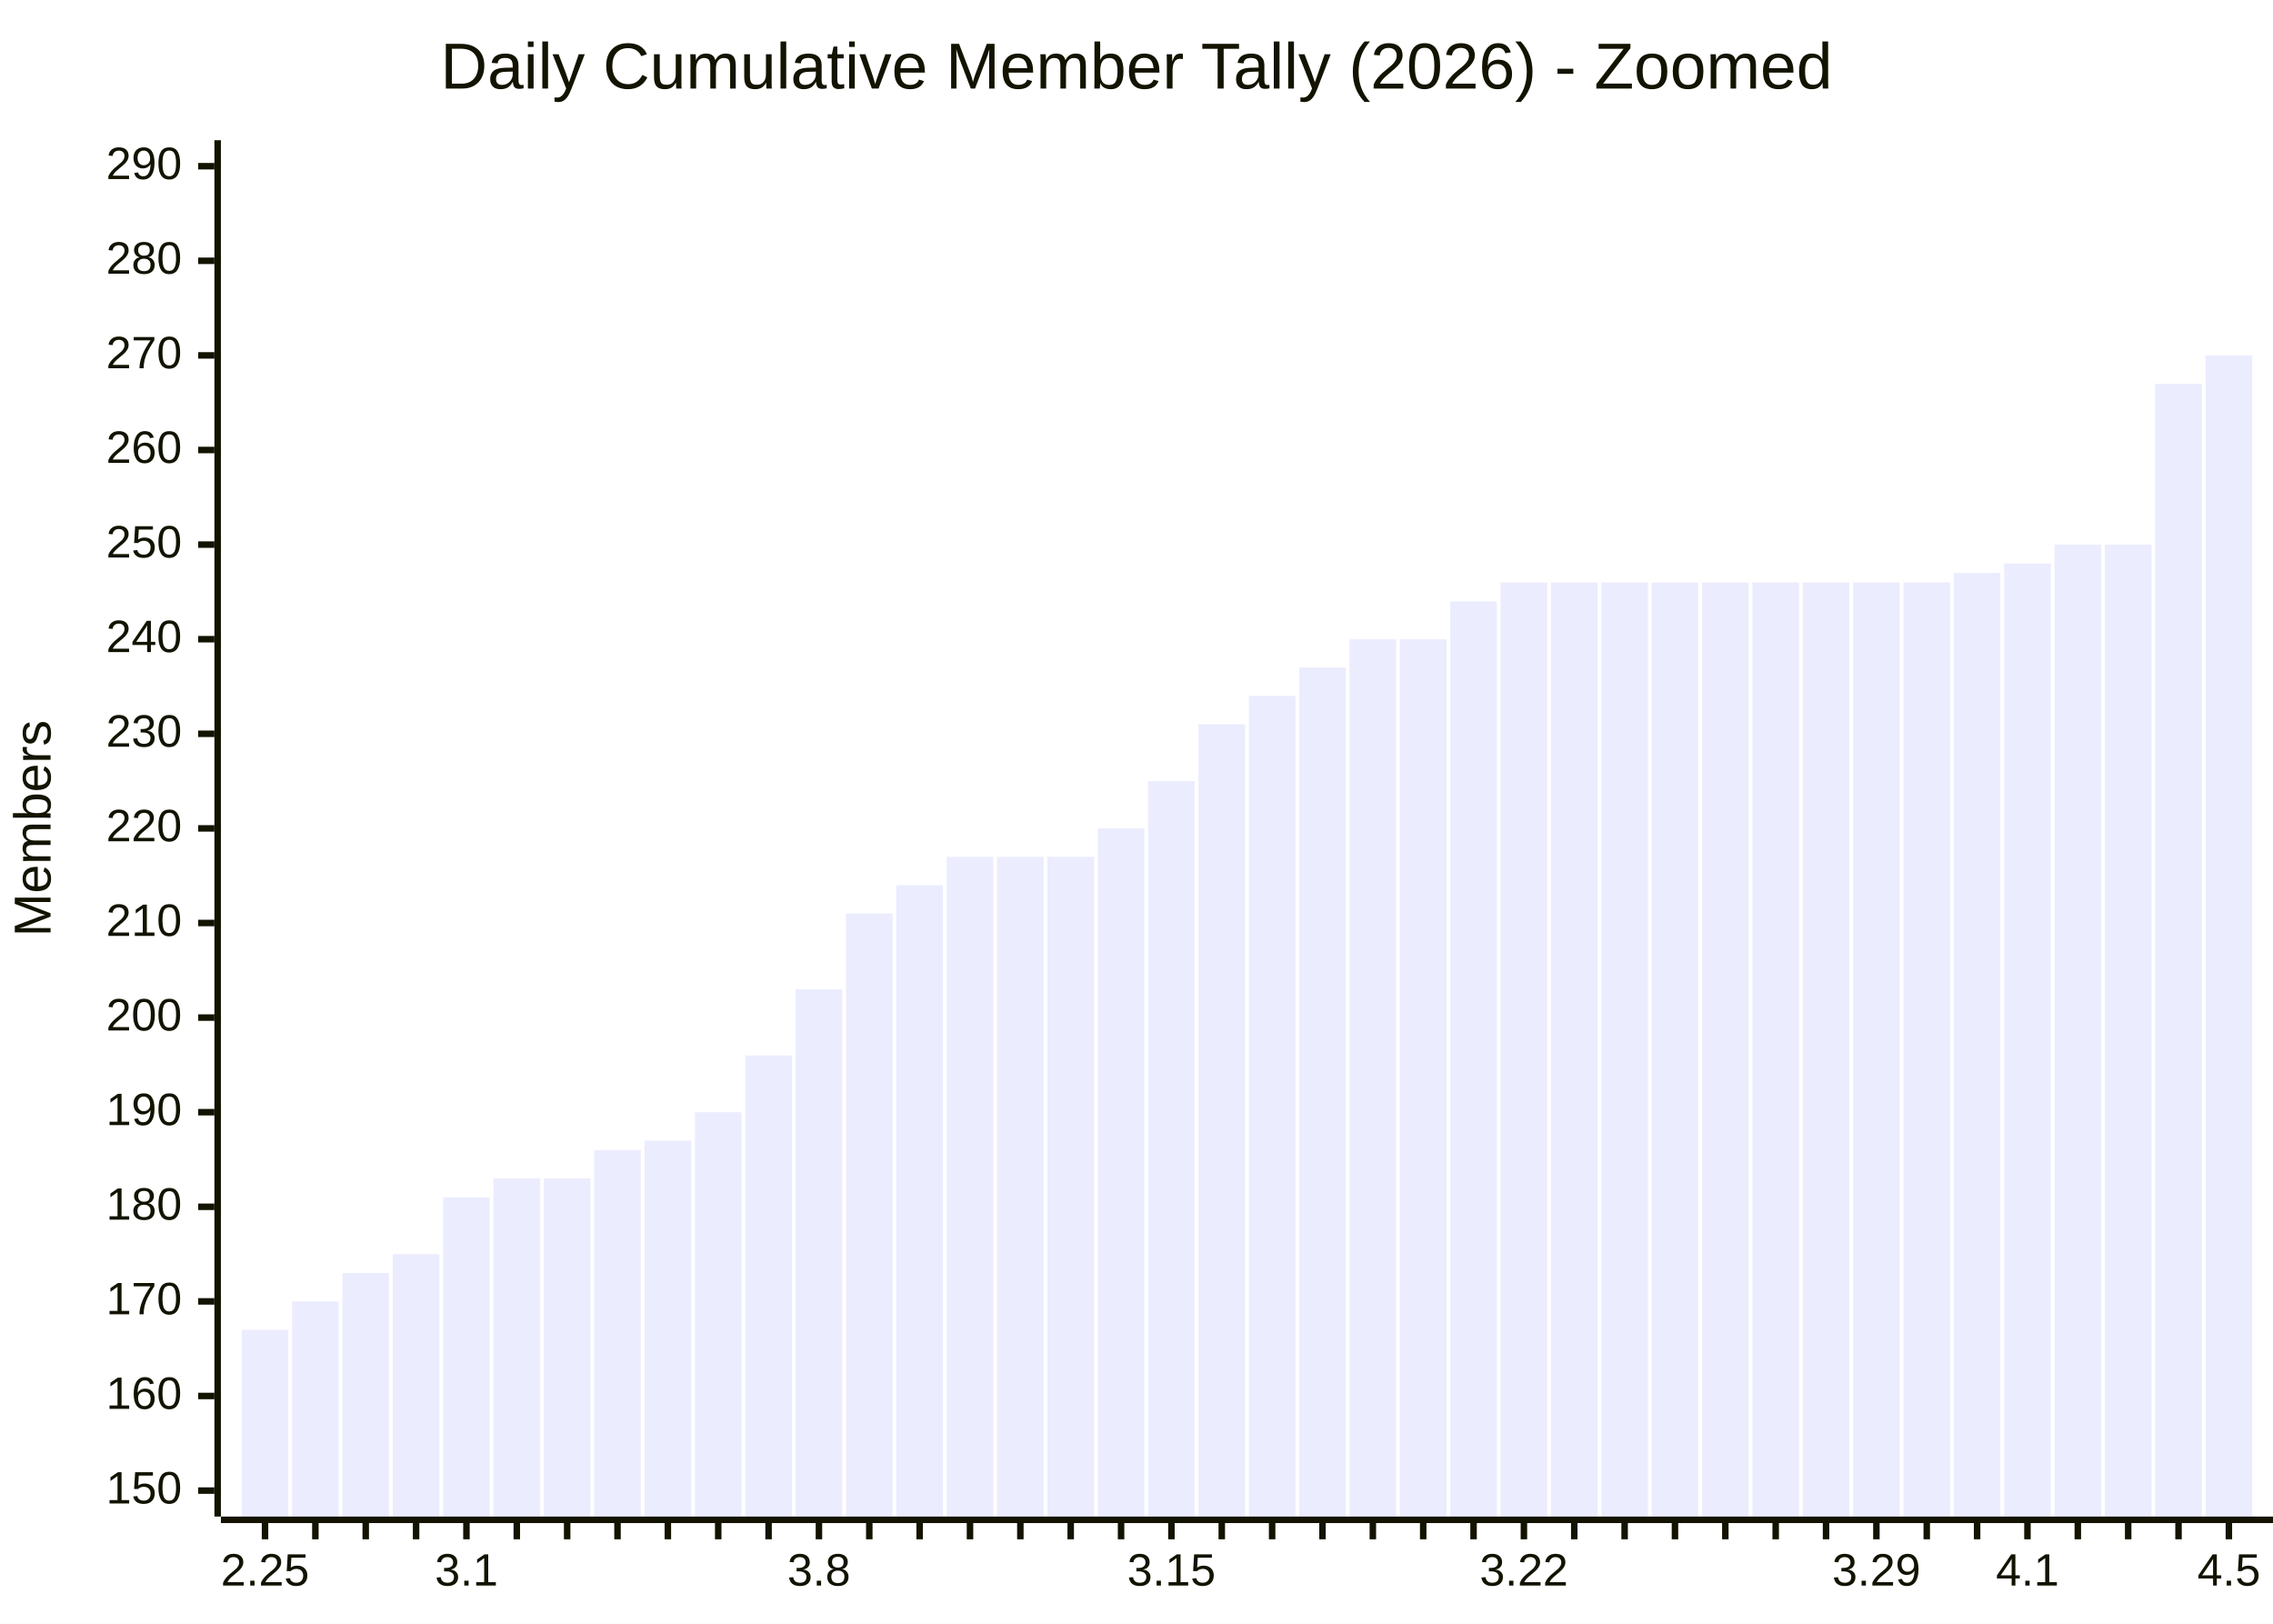
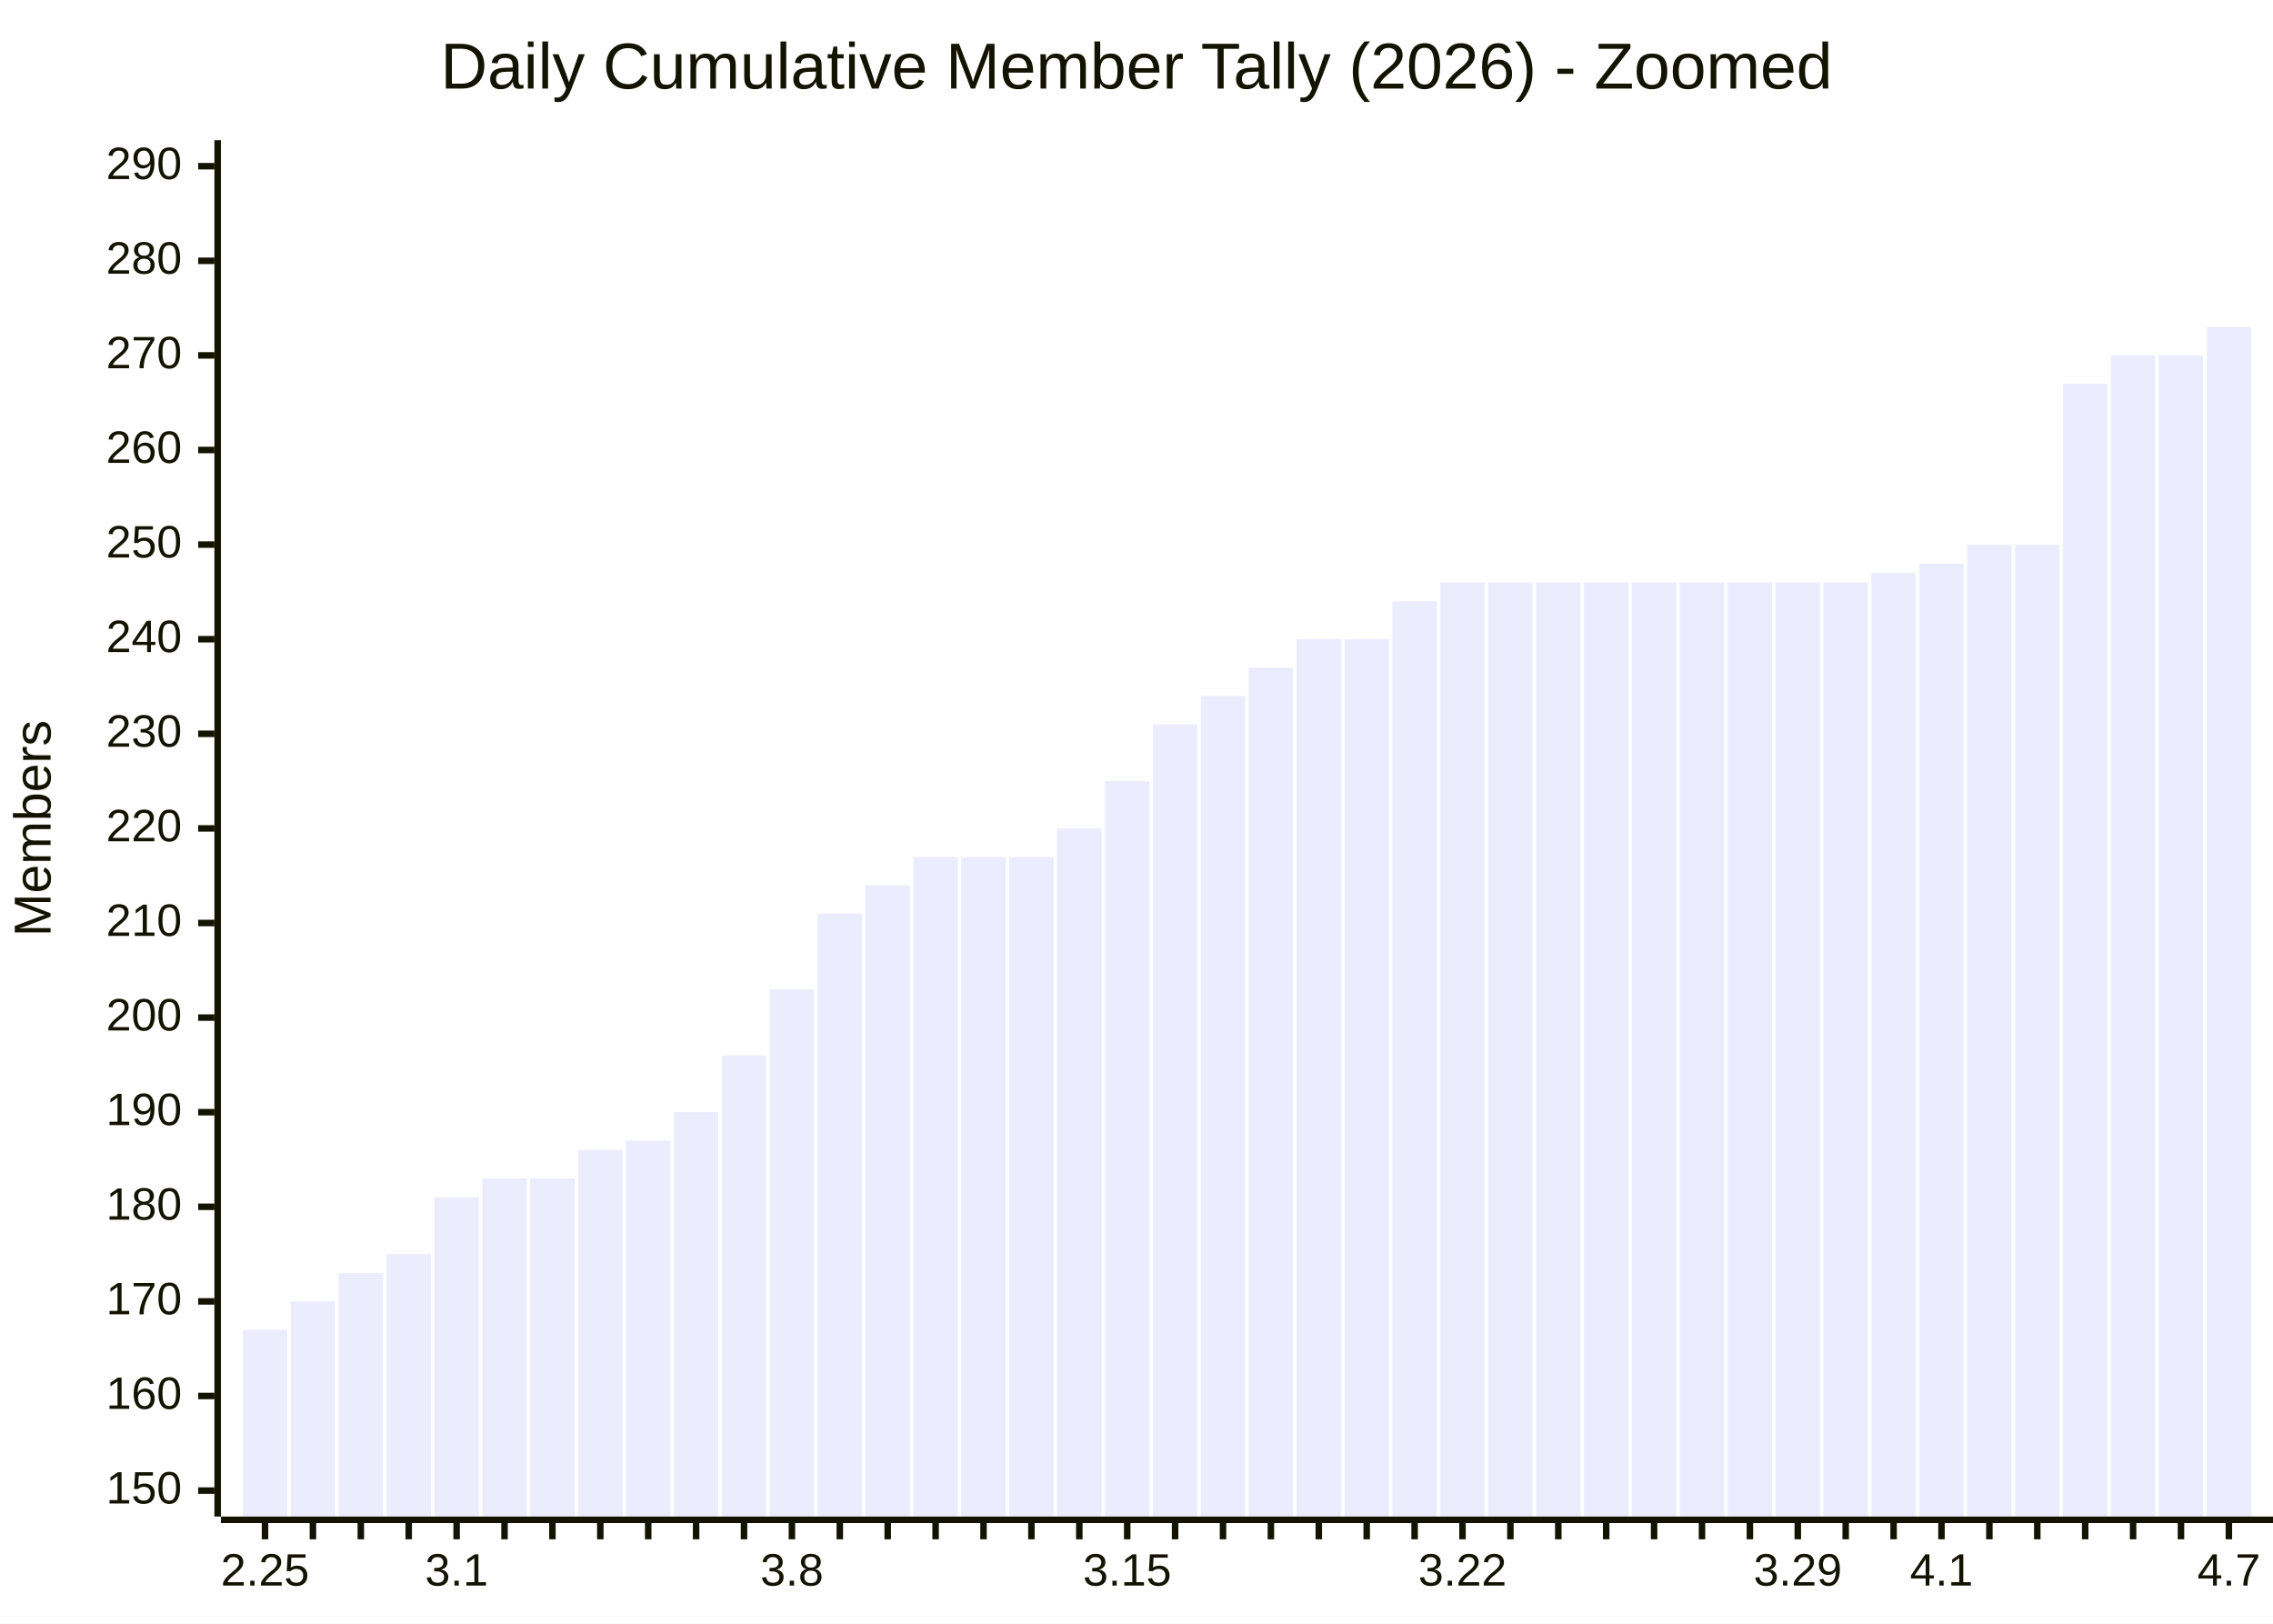
<svg xmlns="http://www.w3.org/2000/svg" id="my-svg" width="100%" style="max-width: 700px; background-color: white;" viewBox="0 0 700 500" role="graphics-document document" aria-roledescription="xychart">
  <style>#my-svg{font-family:"trebuchet ms",verdana,arial,sans-serif;font-size:16px;fill:#333;}@keyframes edge-animation-frame{from{stroke-dashoffset:0;}}@keyframes dash{to{stroke-dashoffset:0;}}#my-svg .edge-animation-slow{stroke-dasharray:9,5!important;stroke-dashoffset:900;animation:dash 50s linear infinite;stroke-linecap:round;}#my-svg .edge-animation-fast{stroke-dasharray:9,5!important;stroke-dashoffset:900;animation:dash 20s linear infinite;stroke-linecap:round;}#my-svg .error-icon{fill:#552222;}#my-svg .error-text{fill:#552222;stroke:#552222;}#my-svg .edge-thickness-normal{stroke-width:1px;}#my-svg .edge-thickness-thick{stroke-width:3.5px;}#my-svg .edge-pattern-solid{stroke-dasharray:0;}#my-svg .edge-thickness-invisible{stroke-width:0;fill:none;}#my-svg .edge-pattern-dashed{stroke-dasharray:3;}#my-svg .edge-pattern-dotted{stroke-dasharray:2;}#my-svg .marker{fill:#333333;stroke:#333333;}#my-svg .marker.cross{stroke:#333333;}#my-svg svg{font-family:"trebuchet ms",verdana,arial,sans-serif;font-size:16px;}#my-svg p{margin:0;}#my-svg :root{--mermaid-font-family:"trebuchet ms",verdana,arial,sans-serif;}</style>
  <g />
  <g class="main">
    <rect width="700" height="500" class="background" fill="white" />
    <g class="chart-title">
      <text x="0" y="0" fill="#131300" font-size="20" dominant-baseline="middle" text-anchor="middle" transform="translate(350, 21.58984) rotate(0)">Daily Cumulative Member Tally (2026) - Zoomed</text>
    </g>
    <g class="plot">
      <g class="bar-plot-0">
-         <rect x="74.435" y="409.479" width="14.364" height="57.521" fill="#ECECFF" stroke="#ECECFF" stroke-width="0" />
-         <rect x="89.943" y="400.74" width="14.364" height="66.26" fill="#ECECFF" stroke="#ECECFF" stroke-width="0" />
-         <rect x="105.45" y="392.001" width="14.364" height="74.999" fill="#ECECFF" stroke="#ECECFF" stroke-width="0" />
-         <rect x="120.958" y="386.175" width="14.364" height="80.825" fill="#ECECFF" stroke="#ECECFF" stroke-width="0" />
-         <rect x="136.466" y="368.697" width="14.364" height="98.303" fill="#ECECFF" stroke="#ECECFF" stroke-width="0" />
-         <rect x="151.973" y="362.871" width="14.364" height="104.129" fill="#ECECFF" stroke="#ECECFF" stroke-width="0" />
-         <rect x="167.481" y="362.871" width="14.364" height="104.129" fill="#ECECFF" stroke="#ECECFF" stroke-width="0" />
-         <rect x="182.989" y="354.132" width="14.364" height="112.868" fill="#ECECFF" stroke="#ECECFF" stroke-width="0" />
-         <rect x="198.496" y="351.219" width="14.364" height="115.781" fill="#ECECFF" stroke="#ECECFF" stroke-width="0" />
-         <rect x="214.004" y="342.48" width="14.364" height="124.52" fill="#ECECFF" stroke="#ECECFF" stroke-width="0" />
-         <rect x="229.511" y="325.002" width="14.364" height="141.998" fill="#ECECFF" stroke="#ECECFF" stroke-width="0" />
-         <rect x="245.019" y="304.611" width="14.364" height="162.389" fill="#ECECFF" stroke="#ECECFF" stroke-width="0" />
-         <rect x="260.527" y="281.307" width="14.364" height="185.693" fill="#ECECFF" stroke="#ECECFF" stroke-width="0" />
-         <rect x="276.034" y="272.568" width="14.364" height="194.432" fill="#ECECFF" stroke="#ECECFF" stroke-width="0" />
-         <rect x="291.542" y="263.829" width="14.364" height="203.171" fill="#ECECFF" stroke="#ECECFF" stroke-width="0" />
-         <rect x="307.049" y="263.829" width="14.364" height="203.171" fill="#ECECFF" stroke="#ECECFF" stroke-width="0" />
-         <rect x="322.557" y="263.829" width="14.364" height="203.171" fill="#ECECFF" stroke="#ECECFF" stroke-width="0" />
-         <rect x="338.065" y="255.09" width="14.364" height="211.91" fill="#ECECFF" stroke="#ECECFF" stroke-width="0" />
-         <rect x="353.572" y="240.525" width="14.364" height="226.475" fill="#ECECFF" stroke="#ECECFF" stroke-width="0" />
-         <rect x="369.08" y="223.047" width="14.364" height="243.953" fill="#ECECFF" stroke="#ECECFF" stroke-width="0" />
-         <rect x="384.587" y="214.308" width="14.364" height="252.692" fill="#ECECFF" stroke="#ECECFF" stroke-width="0" />
-         <rect x="400.095" y="205.569" width="14.364" height="261.431" fill="#ECECFF" stroke="#ECECFF" stroke-width="0" />
-         <rect x="415.603" y="196.83" width="14.364" height="270.17" fill="#ECECFF" stroke="#ECECFF" stroke-width="0" />
-         <rect x="431.11" y="196.83" width="14.364" height="270.17" fill="#ECECFF" stroke="#ECECFF" stroke-width="0" />
-         <rect x="446.618" y="185.178" width="14.364" height="281.822" fill="#ECECFF" stroke="#ECECFF" stroke-width="0" />
-         <rect x="462.126" y="179.352" width="14.364" height="287.648" fill="#ECECFF" stroke="#ECECFF" stroke-width="0" />
-         <rect x="477.633" y="179.352" width="14.364" height="287.648" fill="#ECECFF" stroke="#ECECFF" stroke-width="0" />
-         <rect x="493.141" y="179.352" width="14.364" height="287.648" fill="#ECECFF" stroke="#ECECFF" stroke-width="0" />
-         <rect x="508.648" y="179.352" width="14.364" height="287.648" fill="#ECECFF" stroke="#ECECFF" stroke-width="0" />
-         <rect x="524.156" y="179.352" width="14.364" height="287.648" fill="#ECECFF" stroke="#ECECFF" stroke-width="0" />
-         <rect x="539.664" y="179.352" width="14.364" height="287.648" fill="#ECECFF" stroke="#ECECFF" stroke-width="0" />
-         <rect x="555.171" y="179.352" width="14.364" height="287.648" fill="#ECECFF" stroke="#ECECFF" stroke-width="0" />
-         <rect x="570.679" y="179.352" width="14.364" height="287.648" fill="#ECECFF" stroke="#ECECFF" stroke-width="0" />
-         <rect x="586.186" y="179.352" width="14.364" height="287.648" fill="#ECECFF" stroke="#ECECFF" stroke-width="0" />
-         <rect x="601.694" y="176.439" width="14.364" height="290.561" fill="#ECECFF" stroke="#ECECFF" stroke-width="0" />
-         <rect x="617.202" y="173.526" width="14.364" height="293.474" fill="#ECECFF" stroke="#ECECFF" stroke-width="0" />
-         <rect x="632.709" y="167.7" width="14.364" height="299.3" fill="#ECECFF" stroke="#ECECFF" stroke-width="0" />
-         <rect x="648.217" y="167.7" width="14.364" height="299.3" fill="#ECECFF" stroke="#ECECFF" stroke-width="0" />
-         <rect x="663.724" y="118.179" width="14.364" height="348.821" fill="#ECECFF" stroke="#ECECFF" stroke-width="0" />
-         <rect x="679.232" y="109.44" width="14.364" height="357.56" fill="#ECECFF" stroke="#ECECFF" stroke-width="0" />
+         <rect x="74.777" y="409.479" width="13.68" height="57.521" fill="#ECECFF" stroke="#ECECFF" stroke-width="0" />
+         <rect x="89.528" y="400.74" width="13.68" height="66.26" fill="#ECECFF" stroke="#ECECFF" stroke-width="0" />
+         <rect x="104.28" y="392.001" width="13.68" height="74.999" fill="#ECECFF" stroke="#ECECFF" stroke-width="0" />
+         <rect x="119.031" y="386.175" width="13.68" height="80.825" fill="#ECECFF" stroke="#ECECFF" stroke-width="0" />
+         <rect x="133.782" y="368.697" width="13.68" height="98.303" fill="#ECECFF" stroke="#ECECFF" stroke-width="0" />
+         <rect x="148.533" y="362.871" width="13.68" height="104.129" fill="#ECECFF" stroke="#ECECFF" stroke-width="0" />
+         <rect x="163.284" y="362.871" width="13.68" height="104.129" fill="#ECECFF" stroke="#ECECFF" stroke-width="0" />
+         <rect x="178.035" y="354.132" width="13.68" height="112.868" fill="#ECECFF" stroke="#ECECFF" stroke-width="0" />
+         <rect x="192.786" y="351.219" width="13.68" height="115.781" fill="#ECECFF" stroke="#ECECFF" stroke-width="0" />
+         <rect x="207.538" y="342.48" width="13.68" height="124.52" fill="#ECECFF" stroke="#ECECFF" stroke-width="0" />
+         <rect x="222.289" y="325.002" width="13.68" height="141.998" fill="#ECECFF" stroke="#ECECFF" stroke-width="0" />
+         <rect x="237.04" y="304.611" width="13.68" height="162.389" fill="#ECECFF" stroke="#ECECFF" stroke-width="0" />
+         <rect x="251.791" y="281.307" width="13.68" height="185.693" fill="#ECECFF" stroke="#ECECFF" stroke-width="0" />
+         <rect x="266.542" y="272.568" width="13.68" height="194.432" fill="#ECECFF" stroke="#ECECFF" stroke-width="0" />
+         <rect x="281.293" y="263.829" width="13.68" height="203.171" fill="#ECECFF" stroke="#ECECFF" stroke-width="0" />
+         <rect x="296.044" y="263.829" width="13.68" height="203.171" fill="#ECECFF" stroke="#ECECFF" stroke-width="0" />
+         <rect x="310.796" y="263.829" width="13.68" height="203.171" fill="#ECECFF" stroke="#ECECFF" stroke-width="0" />
+         <rect x="325.547" y="255.09" width="13.68" height="211.91" fill="#ECECFF" stroke="#ECECFF" stroke-width="0" />
+         <rect x="340.298" y="240.525" width="13.68" height="226.475" fill="#ECECFF" stroke="#ECECFF" stroke-width="0" />
+         <rect x="355.049" y="223.047" width="13.68" height="243.953" fill="#ECECFF" stroke="#ECECFF" stroke-width="0" />
+         <rect x="369.8" y="214.308" width="13.68" height="252.692" fill="#ECECFF" stroke="#ECECFF" stroke-width="0" />
+         <rect x="384.551" y="205.569" width="13.68" height="261.431" fill="#ECECFF" stroke="#ECECFF" stroke-width="0" />
+         <rect x="399.302" y="196.83" width="13.68" height="270.17" fill="#ECECFF" stroke="#ECECFF" stroke-width="0" />
+         <rect x="414.054" y="196.83" width="13.68" height="270.17" fill="#ECECFF" stroke="#ECECFF" stroke-width="0" />
+         <rect x="428.805" y="185.178" width="13.68" height="281.822" fill="#ECECFF" stroke="#ECECFF" stroke-width="0" />
+         <rect x="443.556" y="179.352" width="13.68" height="287.648" fill="#ECECFF" stroke="#ECECFF" stroke-width="0" />
+         <rect x="458.307" y="179.352" width="13.68" height="287.648" fill="#ECECFF" stroke="#ECECFF" stroke-width="0" />
+         <rect x="473.058" y="179.352" width="13.68" height="287.648" fill="#ECECFF" stroke="#ECECFF" stroke-width="0" />
+         <rect x="487.809" y="179.352" width="13.68" height="287.648" fill="#ECECFF" stroke="#ECECFF" stroke-width="0" />
+         <rect x="502.56" y="179.352" width="13.68" height="287.648" fill="#ECECFF" stroke="#ECECFF" stroke-width="0" />
+         <rect x="517.312" y="179.352" width="13.68" height="287.648" fill="#ECECFF" stroke="#ECECFF" stroke-width="0" />
+         <rect x="532.063" y="179.352" width="13.68" height="287.648" fill="#ECECFF" stroke="#ECECFF" stroke-width="0" />
+         <rect x="546.814" y="179.352" width="13.68" height="287.648" fill="#ECECFF" stroke="#ECECFF" stroke-width="0" />
+         <rect x="561.565" y="179.352" width="13.68" height="287.648" fill="#ECECFF" stroke="#ECECFF" stroke-width="0" />
+         <rect x="576.316" y="176.439" width="13.68" height="290.561" fill="#ECECFF" stroke="#ECECFF" stroke-width="0" />
+         <rect x="591.067" y="173.526" width="13.68" height="293.474" fill="#ECECFF" stroke="#ECECFF" stroke-width="0" />
+         <rect x="605.818" y="167.7" width="13.68" height="299.3" fill="#ECECFF" stroke="#ECECFF" stroke-width="0" />
+         <rect x="620.57" y="167.7" width="13.68" height="299.3" fill="#ECECFF" stroke="#ECECFF" stroke-width="0" />
+         <rect x="635.321" y="118.179" width="13.68" height="348.821" fill="#ECECFF" stroke="#ECECFF" stroke-width="0" />
+         <rect x="650.072" y="109.44" width="13.68" height="357.56" fill="#ECECFF" stroke="#ECECFF" stroke-width="0" />
+         <rect x="664.823" y="109.44" width="13.68" height="357.56" fill="#ECECFF" stroke="#ECECFF" stroke-width="0" />
+         <rect x="679.574" y="100.701" width="13.68" height="366.299" fill="#ECECFF" stroke="#ECECFF" stroke-width="0" />
      </g>
    </g>
    <g class="bottom-axis">
      <g class="axis-line">
        <path d="M 68.031,468 L 700,468" fill="none" stroke="#131300" stroke-width="2" />
      </g>
      <g class="label">
        <text x="0" y="0" fill="#131300" font-size="14" dominant-baseline="text-before-edge" text-anchor="middle" transform="translate(81.61719, 479) rotate(0)">2.25</text>
-         <text x="0" y="0" fill="#131300" font-size="14" dominant-baseline="text-before-edge" text-anchor="middle" transform="translate(97.1248, 479) rotate(0)">​​</text>
-         <text x="0" y="0" fill="#131300" font-size="14" dominant-baseline="text-before-edge" text-anchor="middle" transform="translate(112.6324, 479) rotate(0)">​​​</text>
-         <text x="0" y="0" fill="#131300" font-size="14" dominant-baseline="text-before-edge" text-anchor="middle" transform="translate(128.14, 479) rotate(0)">​​​​</text>
-         <text x="0" y="0" fill="#131300" font-size="14" dominant-baseline="text-before-edge" text-anchor="middle" transform="translate(143.6476, 479) rotate(0)">3.1</text>
-         <text x="0" y="0" fill="#131300" font-size="14" dominant-baseline="text-before-edge" text-anchor="middle" transform="translate(159.1553, 479) rotate(0)">​​​​​​</text>
-         <text x="0" y="0" fill="#131300" font-size="14" dominant-baseline="text-before-edge" text-anchor="middle" transform="translate(174.6629, 479) rotate(0)">​​​​​​​</text>
-         <text x="0" y="0" fill="#131300" font-size="14" dominant-baseline="text-before-edge" text-anchor="middle" transform="translate(190.1705, 479) rotate(0)">​​​​​​​​</text>
-         <text x="0" y="0" fill="#131300" font-size="14" dominant-baseline="text-before-edge" text-anchor="middle" transform="translate(205.6781, 479) rotate(0)">​​​​​​​​​</text>
-         <text x="0" y="0" fill="#131300" font-size="14" dominant-baseline="text-before-edge" text-anchor="middle" transform="translate(221.1857, 479) rotate(0)">​​​​​​​​​​</text>
-         <text x="0" y="0" fill="#131300" font-size="14" dominant-baseline="text-before-edge" text-anchor="middle" transform="translate(236.6933, 479) rotate(0)">​​​​​​​​​​​</text>
-         <text x="0" y="0" fill="#131300" font-size="14" dominant-baseline="text-before-edge" text-anchor="middle" transform="translate(252.2009, 479) rotate(0)">3.8</text>
-         <text x="0" y="0" fill="#131300" font-size="14" dominant-baseline="text-before-edge" text-anchor="middle" transform="translate(267.7085, 479) rotate(0)">​​​​​​​​​​​​​</text>
-         <text x="0" y="0" fill="#131300" font-size="14" dominant-baseline="text-before-edge" text-anchor="middle" transform="translate(283.2161, 479) rotate(0)">​​​​​​​​​​​​​​</text>
-         <text x="0" y="0" fill="#131300" font-size="14" dominant-baseline="text-before-edge" text-anchor="middle" transform="translate(298.7238, 479) rotate(0)">​​​​​​​​​​​​​​​</text>
-         <text x="0" y="0" fill="#131300" font-size="14" dominant-baseline="text-before-edge" text-anchor="middle" transform="translate(314.2314, 479) rotate(0)">​​​​​​​​​​​​​​​​</text>
-         <text x="0" y="0" fill="#131300" font-size="14" dominant-baseline="text-before-edge" text-anchor="middle" transform="translate(329.739, 479) rotate(0)">​​​​​​​​​​​​​​​​​</text>
-         <text x="0" y="0" fill="#131300" font-size="14" dominant-baseline="text-before-edge" text-anchor="middle" transform="translate(345.2466, 479) rotate(0)">​​​​​​​​​​​​​​​​​​</text>
-         <text x="0" y="0" fill="#131300" font-size="14" dominant-baseline="text-before-edge" text-anchor="middle" transform="translate(360.7542, 479) rotate(0)">3.15</text>
-         <text x="0" y="0" fill="#131300" font-size="14" dominant-baseline="text-before-edge" text-anchor="middle" transform="translate(376.2618, 479) rotate(0)">​​​​​​​​​​​​​​​​​​​​</text>
-         <text x="0" y="0" fill="#131300" font-size="14" dominant-baseline="text-before-edge" text-anchor="middle" transform="translate(391.7694, 479) rotate(0)">​​​​​​​​​​​​​​​​​​​​​</text>
-         <text x="0" y="0" fill="#131300" font-size="14" dominant-baseline="text-before-edge" text-anchor="middle" transform="translate(407.277, 479) rotate(0)">​​​​​​​​​​​​​​​​​​​​​​</text>
-         <text x="0" y="0" fill="#131300" font-size="14" dominant-baseline="text-before-edge" text-anchor="middle" transform="translate(422.7847, 479) rotate(0)">​​​​​​​​​​​​​​​​​​​​​​​</text>
-         <text x="0" y="0" fill="#131300" font-size="14" dominant-baseline="text-before-edge" text-anchor="middle" transform="translate(438.2923, 479) rotate(0)">​​​​​​​​​​​​​​​​​​​​​​​​</text>
-         <text x="0" y="0" fill="#131300" font-size="14" dominant-baseline="text-before-edge" text-anchor="middle" transform="translate(453.7999, 479) rotate(0)">​​​​​​​​​​​​​​​​​​​​​​​​​</text>
-         <text x="0" y="0" fill="#131300" font-size="14" dominant-baseline="text-before-edge" text-anchor="middle" transform="translate(469.3075, 479) rotate(0)">3.22</text>
-         <text x="0" y="0" fill="#131300" font-size="14" dominant-baseline="text-before-edge" text-anchor="middle" transform="translate(484.8151, 479) rotate(0)">​​​​​​​​​​​​​​​​​​​​​​​​​​​</text>
-         <text x="0" y="0" fill="#131300" font-size="14" dominant-baseline="text-before-edge" text-anchor="middle" transform="translate(500.3227, 479) rotate(0)">​​​​​​​​​​​​​​​​​​​​​​​​​​​​</text>
-         <text x="0" y="0" fill="#131300" font-size="14" dominant-baseline="text-before-edge" text-anchor="middle" transform="translate(515.8303, 479) rotate(0)">​​​​​​​​​​​​​​​​​​​​​​​​​​​​​</text>
-         <text x="0" y="0" fill="#131300" font-size="14" dominant-baseline="text-before-edge" text-anchor="middle" transform="translate(531.3379, 479) rotate(0)">​​​​​​​​​​​​​​​​​​​​​​​​​​​​​​</text>
-         <text x="0" y="0" fill="#131300" font-size="14" dominant-baseline="text-before-edge" text-anchor="middle" transform="translate(546.8456, 479) rotate(0)">​​​​​​​​​​​​​​​​​​​​​​​​​​​​​​​</text>
-         <text x="0" y="0" fill="#131300" font-size="14" dominant-baseline="text-before-edge" text-anchor="middle" transform="translate(562.3532, 479) rotate(0)">​​​​​​​​​​​​​​​​​​​​​​​​​​​​​​​​</text>
-         <text x="0" y="0" fill="#131300" font-size="14" dominant-baseline="text-before-edge" text-anchor="middle" transform="translate(577.8608, 479) rotate(0)">3.29</text>
-         <text x="0" y="0" fill="#131300" font-size="14" dominant-baseline="text-before-edge" text-anchor="middle" transform="translate(593.3684, 479) rotate(0)">​​​​​​​​​​​​​​​​​​​​​​​​​​​​​​​​​​</text>
-         <text x="0" y="0" fill="#131300" font-size="14" dominant-baseline="text-before-edge" text-anchor="middle" transform="translate(608.876, 479) rotate(0)">​​​​​​​​​​​​​​​​​​​​​​​​​​​​​​​​​​​</text>
-         <text x="0" y="0" fill="#131300" font-size="14" dominant-baseline="text-before-edge" text-anchor="middle" transform="translate(624.3836, 479) rotate(0)">4.1</text>
-         <text x="0" y="0" fill="#131300" font-size="14" dominant-baseline="text-before-edge" text-anchor="middle" transform="translate(639.8912, 479) rotate(0)">​​​​​​​​​​​​​​​​​​​​​​​​​​​​​​​​​​​​​</text>
-         <text x="0" y="0" fill="#131300" font-size="14" dominant-baseline="text-before-edge" text-anchor="middle" transform="translate(655.3988, 479) rotate(0)">​​​​​​​​​​​​​​​​​​​​​​​​​​​​​​​​​​​​​​</text>
-         <text x="0" y="0" fill="#131300" font-size="14" dominant-baseline="text-before-edge" text-anchor="middle" transform="translate(670.9065, 479) rotate(0)">​​​​​​​​​​​​​​​​​​​​​​​​​​​​​​​​​​​​​​​</text>
-         <text x="0" y="0" fill="#131300" font-size="14" dominant-baseline="text-before-edge" text-anchor="middle" transform="translate(686.4141, 479) rotate(0)">4.5</text>
+         <text x="0" y="0" fill="#131300" font-size="14" dominant-baseline="text-before-edge" text-anchor="middle" transform="translate(96.36833, 479) rotate(0)">​​</text>
+         <text x="0" y="0" fill="#131300" font-size="14" dominant-baseline="text-before-edge" text-anchor="middle" transform="translate(111.1195, 479) rotate(0)">​​​</text>
+         <text x="0" y="0" fill="#131300" font-size="14" dominant-baseline="text-before-edge" text-anchor="middle" transform="translate(125.8706, 479) rotate(0)">​​​​</text>
+         <text x="0" y="0" fill="#131300" font-size="14" dominant-baseline="text-before-edge" text-anchor="middle" transform="translate(140.6218, 479) rotate(0)">3.1</text>
+         <text x="0" y="0" fill="#131300" font-size="14" dominant-baseline="text-before-edge" text-anchor="middle" transform="translate(155.3729, 479) rotate(0)">​​​​​​</text>
+         <text x="0" y="0" fill="#131300" font-size="14" dominant-baseline="text-before-edge" text-anchor="middle" transform="translate(170.124, 479) rotate(0)">​​​​​​​</text>
+         <text x="0" y="0" fill="#131300" font-size="14" dominant-baseline="text-before-edge" text-anchor="middle" transform="translate(184.8752, 479) rotate(0)">​​​​​​​​</text>
+         <text x="0" y="0" fill="#131300" font-size="14" dominant-baseline="text-before-edge" text-anchor="middle" transform="translate(199.6263, 479) rotate(0)">​​​​​​​​​</text>
+         <text x="0" y="0" fill="#131300" font-size="14" dominant-baseline="text-before-edge" text-anchor="middle" transform="translate(214.3775, 479) rotate(0)">​​​​​​​​​​</text>
+         <text x="0" y="0" fill="#131300" font-size="14" dominant-baseline="text-before-edge" text-anchor="middle" transform="translate(229.1286, 479) rotate(0)">​​​​​​​​​​​</text>
+         <text x="0" y="0" fill="#131300" font-size="14" dominant-baseline="text-before-edge" text-anchor="middle" transform="translate(243.8798, 479) rotate(0)">3.8</text>
+         <text x="0" y="0" fill="#131300" font-size="14" dominant-baseline="text-before-edge" text-anchor="middle" transform="translate(258.6309, 479) rotate(0)">​​​​​​​​​​​​​</text>
+         <text x="0" y="0" fill="#131300" font-size="14" dominant-baseline="text-before-edge" text-anchor="middle" transform="translate(273.3821, 479) rotate(0)">​​​​​​​​​​​​​​</text>
+         <text x="0" y="0" fill="#131300" font-size="14" dominant-baseline="text-before-edge" text-anchor="middle" transform="translate(288.1332, 479) rotate(0)">​​​​​​​​​​​​​​​</text>
+         <text x="0" y="0" fill="#131300" font-size="14" dominant-baseline="text-before-edge" text-anchor="middle" transform="translate(302.8843, 479) rotate(0)">​​​​​​​​​​​​​​​​</text>
+         <text x="0" y="0" fill="#131300" font-size="14" dominant-baseline="text-before-edge" text-anchor="middle" transform="translate(317.6355, 479) rotate(0)">​​​​​​​​​​​​​​​​​</text>
+         <text x="0" y="0" fill="#131300" font-size="14" dominant-baseline="text-before-edge" text-anchor="middle" transform="translate(332.3866, 479) rotate(0)">​​​​​​​​​​​​​​​​​​</text>
+         <text x="0" y="0" fill="#131300" font-size="14" dominant-baseline="text-before-edge" text-anchor="middle" transform="translate(347.1378, 479) rotate(0)">3.15</text>
+         <text x="0" y="0" fill="#131300" font-size="14" dominant-baseline="text-before-edge" text-anchor="middle" transform="translate(361.8889, 479) rotate(0)">​​​​​​​​​​​​​​​​​​​​</text>
+         <text x="0" y="0" fill="#131300" font-size="14" dominant-baseline="text-before-edge" text-anchor="middle" transform="translate(376.6401, 479) rotate(0)">​​​​​​​​​​​​​​​​​​​​​</text>
+         <text x="0" y="0" fill="#131300" font-size="14" dominant-baseline="text-before-edge" text-anchor="middle" transform="translate(391.3912, 479) rotate(0)">​​​​​​​​​​​​​​​​​​​​​​</text>
+         <text x="0" y="0" fill="#131300" font-size="14" dominant-baseline="text-before-edge" text-anchor="middle" transform="translate(406.1423, 479) rotate(0)">​​​​​​​​​​​​​​​​​​​​​​​</text>
+         <text x="0" y="0" fill="#131300" font-size="14" dominant-baseline="text-before-edge" text-anchor="middle" transform="translate(420.8935, 479) rotate(0)">​​​​​​​​​​​​​​​​​​​​​​​​</text>
+         <text x="0" y="0" fill="#131300" font-size="14" dominant-baseline="text-before-edge" text-anchor="middle" transform="translate(435.6446, 479) rotate(0)">​​​​​​​​​​​​​​​​​​​​​​​​​</text>
+         <text x="0" y="0" fill="#131300" font-size="14" dominant-baseline="text-before-edge" text-anchor="middle" transform="translate(450.3958, 479) rotate(0)">3.22</text>
+         <text x="0" y="0" fill="#131300" font-size="14" dominant-baseline="text-before-edge" text-anchor="middle" transform="translate(465.1469, 479) rotate(0)">​​​​​​​​​​​​​​​​​​​​​​​​​​​</text>
+         <text x="0" y="0" fill="#131300" font-size="14" dominant-baseline="text-before-edge" text-anchor="middle" transform="translate(479.8981, 479) rotate(0)">​​​​​​​​​​​​​​​​​​​​​​​​​​​​</text>
+         <text x="0" y="0" fill="#131300" font-size="14" dominant-baseline="text-before-edge" text-anchor="middle" transform="translate(494.6492, 479) rotate(0)">​​​​​​​​​​​​​​​​​​​​​​​​​​​​​</text>
+         <text x="0" y="0" fill="#131300" font-size="14" dominant-baseline="text-before-edge" text-anchor="middle" transform="translate(509.4003, 479) rotate(0)">​​​​​​​​​​​​​​​​​​​​​​​​​​​​​​</text>
+         <text x="0" y="0" fill="#131300" font-size="14" dominant-baseline="text-before-edge" text-anchor="middle" transform="translate(524.1515, 479) rotate(0)">​​​​​​​​​​​​​​​​​​​​​​​​​​​​​​​</text>
+         <text x="0" y="0" fill="#131300" font-size="14" dominant-baseline="text-before-edge" text-anchor="middle" transform="translate(538.9026, 479) rotate(0)">​​​​​​​​​​​​​​​​​​​​​​​​​​​​​​​​</text>
+         <text x="0" y="0" fill="#131300" font-size="14" dominant-baseline="text-before-edge" text-anchor="middle" transform="translate(553.6538, 479) rotate(0)">3.29</text>
+         <text x="0" y="0" fill="#131300" font-size="14" dominant-baseline="text-before-edge" text-anchor="middle" transform="translate(568.4049, 479) rotate(0)">​​​​​​​​​​​​​​​​​​​​​​​​​​​​​​​​​​</text>
+         <text x="0" y="0" fill="#131300" font-size="14" dominant-baseline="text-before-edge" text-anchor="middle" transform="translate(583.1561, 479) rotate(0)">​​​​​​​​​​​​​​​​​​​​​​​​​​​​​​​​​​​</text>
+         <text x="0" y="0" fill="#131300" font-size="14" dominant-baseline="text-before-edge" text-anchor="middle" transform="translate(597.9072, 479) rotate(0)">4.1</text>
+         <text x="0" y="0" fill="#131300" font-size="14" dominant-baseline="text-before-edge" text-anchor="middle" transform="translate(612.6583, 479) rotate(0)">​​​​​​​​​​​​​​​​​​​​​​​​​​​​​​​​​​​​​</text>
+         <text x="0" y="0" fill="#131300" font-size="14" dominant-baseline="text-before-edge" text-anchor="middle" transform="translate(627.4095, 479) rotate(0)">​​​​​​​​​​​​​​​​​​​​​​​​​​​​​​​​​​​​​​</text>
+         <text x="0" y="0" fill="#131300" font-size="14" dominant-baseline="text-before-edge" text-anchor="middle" transform="translate(642.1606, 479) rotate(0)">​​​​​​​​​​​​​​​​​​​​​​​​​​​​​​​​​​​​​​​</text>
+         <text x="0" y="0" fill="#131300" font-size="14" dominant-baseline="text-before-edge" text-anchor="middle" transform="translate(656.9118, 479) rotate(0)">​​​​​​​​​​​​​​​​​​​​​​​​​​​​​​​​​​​​​​​​</text>
+         <text x="0" y="0" fill="#131300" font-size="14" dominant-baseline="text-before-edge" text-anchor="middle" transform="translate(671.6629, 479) rotate(0)">​​​​​​​​​​​​​​​​​​​​​​​​​​​​​​​​​​​​​​​​​</text>
+         <text x="0" y="0" fill="#131300" font-size="14" dominant-baseline="text-before-edge" text-anchor="middle" transform="translate(686.4141, 479) rotate(0)">4.7</text>
      </g>
      <g class="ticks">
        <path d="M 81.617,469 L 81.617,474" fill="none" stroke="#131300" stroke-width="2" />
-         <path d="M 97.125,469 L 97.125,474" fill="none" stroke="#131300" stroke-width="2" />
-         <path d="M 112.632,469 L 112.632,474" fill="none" stroke="#131300" stroke-width="2" />
-         <path d="M 128.14,469 L 128.14,474" fill="none" stroke="#131300" stroke-width="2" />
-         <path d="M 143.648,469 L 143.648,474" fill="none" stroke="#131300" stroke-width="2" />
-         <path d="M 159.155,469 L 159.155,474" fill="none" stroke="#131300" stroke-width="2" />
-         <path d="M 174.663,469 L 174.663,474" fill="none" stroke="#131300" stroke-width="2" />
-         <path d="M 190.17,469 L 190.17,474" fill="none" stroke="#131300" stroke-width="2" />
-         <path d="M 205.678,469 L 205.678,474" fill="none" stroke="#131300" stroke-width="2" />
-         <path d="M 221.186,469 L 221.186,474" fill="none" stroke="#131300" stroke-width="2" />
-         <path d="M 236.693,469 L 236.693,474" fill="none" stroke="#131300" stroke-width="2" />
-         <path d="M 252.201,469 L 252.201,474" fill="none" stroke="#131300" stroke-width="2" />
-         <path d="M 267.709,469 L 267.709,474" fill="none" stroke="#131300" stroke-width="2" />
-         <path d="M 283.216,469 L 283.216,474" fill="none" stroke="#131300" stroke-width="2" />
-         <path d="M 298.724,469 L 298.724,474" fill="none" stroke="#131300" stroke-width="2" />
-         <path d="M 314.231,469 L 314.231,474" fill="none" stroke="#131300" stroke-width="2" />
-         <path d="M 329.739,469 L 329.739,474" fill="none" stroke="#131300" stroke-width="2" />
-         <path d="M 345.247,469 L 345.247,474" fill="none" stroke="#131300" stroke-width="2" />
-         <path d="M 360.754,469 L 360.754,474" fill="none" stroke="#131300" stroke-width="2" />
-         <path d="M 376.262,469 L 376.262,474" fill="none" stroke="#131300" stroke-width="2" />
-         <path d="M 391.769,469 L 391.769,474" fill="none" stroke="#131300" stroke-width="2" />
-         <path d="M 407.277,469 L 407.277,474" fill="none" stroke="#131300" stroke-width="2" />
-         <path d="M 422.785,469 L 422.785,474" fill="none" stroke="#131300" stroke-width="2" />
-         <path d="M 438.292,469 L 438.292,474" fill="none" stroke="#131300" stroke-width="2" />
-         <path d="M 453.8,469 L 453.8,474" fill="none" stroke="#131300" stroke-width="2" />
-         <path d="M 469.307,469 L 469.307,474" fill="none" stroke="#131300" stroke-width="2" />
-         <path d="M 484.815,469 L 484.815,474" fill="none" stroke="#131300" stroke-width="2" />
-         <path d="M 500.323,469 L 500.323,474" fill="none" stroke="#131300" stroke-width="2" />
-         <path d="M 515.83,469 L 515.83,474" fill="none" stroke="#131300" stroke-width="2" />
-         <path d="M 531.338,469 L 531.338,474" fill="none" stroke="#131300" stroke-width="2" />
-         <path d="M 546.846,469 L 546.846,474" fill="none" stroke="#131300" stroke-width="2" />
-         <path d="M 562.353,469 L 562.353,474" fill="none" stroke="#131300" stroke-width="2" />
-         <path d="M 577.861,469 L 577.861,474" fill="none" stroke="#131300" stroke-width="2" />
-         <path d="M 593.368,469 L 593.368,474" fill="none" stroke="#131300" stroke-width="2" />
-         <path d="M 608.876,469 L 608.876,474" fill="none" stroke="#131300" stroke-width="2" />
-         <path d="M 624.384,469 L 624.384,474" fill="none" stroke="#131300" stroke-width="2" />
-         <path d="M 639.891,469 L 639.891,474" fill="none" stroke="#131300" stroke-width="2" />
-         <path d="M 655.399,469 L 655.399,474" fill="none" stroke="#131300" stroke-width="2" />
-         <path d="M 670.906,469 L 670.906,474" fill="none" stroke="#131300" stroke-width="2" />
+         <path d="M 96.368,469 L 96.368,474" fill="none" stroke="#131300" stroke-width="2" />
+         <path d="M 111.119,469 L 111.119,474" fill="none" stroke="#131300" stroke-width="2" />
+         <path d="M 125.871,469 L 125.871,474" fill="none" stroke="#131300" stroke-width="2" />
+         <path d="M 140.622,469 L 140.622,474" fill="none" stroke="#131300" stroke-width="2" />
+         <path d="M 155.373,469 L 155.373,474" fill="none" stroke="#131300" stroke-width="2" />
+         <path d="M 170.124,469 L 170.124,474" fill="none" stroke="#131300" stroke-width="2" />
+         <path d="M 184.875,469 L 184.875,474" fill="none" stroke="#131300" stroke-width="2" />
+         <path d="M 199.626,469 L 199.626,474" fill="none" stroke="#131300" stroke-width="2" />
+         <path d="M 214.377,469 L 214.377,474" fill="none" stroke="#131300" stroke-width="2" />
+         <path d="M 229.129,469 L 229.129,474" fill="none" stroke="#131300" stroke-width="2" />
+         <path d="M 243.88,469 L 243.88,474" fill="none" stroke="#131300" stroke-width="2" />
+         <path d="M 258.631,469 L 258.631,474" fill="none" stroke="#131300" stroke-width="2" />
+         <path d="M 273.382,469 L 273.382,474" fill="none" stroke="#131300" stroke-width="2" />
+         <path d="M 288.133,469 L 288.133,474" fill="none" stroke="#131300" stroke-width="2" />
+         <path d="M 302.884,469 L 302.884,474" fill="none" stroke="#131300" stroke-width="2" />
+         <path d="M 317.635,469 L 317.635,474" fill="none" stroke="#131300" stroke-width="2" />
+         <path d="M 332.387,469 L 332.387,474" fill="none" stroke="#131300" stroke-width="2" />
+         <path d="M 347.138,469 L 347.138,474" fill="none" stroke="#131300" stroke-width="2" />
+         <path d="M 361.889,469 L 361.889,474" fill="none" stroke="#131300" stroke-width="2" />
+         <path d="M 376.64,469 L 376.64,474" fill="none" stroke="#131300" stroke-width="2" />
+         <path d="M 391.391,469 L 391.391,474" fill="none" stroke="#131300" stroke-width="2" />
+         <path d="M 406.142,469 L 406.142,474" fill="none" stroke="#131300" stroke-width="2" />
+         <path d="M 420.893,469 L 420.893,474" fill="none" stroke="#131300" stroke-width="2" />
+         <path d="M 435.645,469 L 435.645,474" fill="none" stroke="#131300" stroke-width="2" />
+         <path d="M 450.396,469 L 450.396,474" fill="none" stroke="#131300" stroke-width="2" />
+         <path d="M 465.147,469 L 465.147,474" fill="none" stroke="#131300" stroke-width="2" />
+         <path d="M 479.898,469 L 479.898,474" fill="none" stroke="#131300" stroke-width="2" />
+         <path d="M 494.649,469 L 494.649,474" fill="none" stroke="#131300" stroke-width="2" />
+         <path d="M 509.4,469 L 509.4,474" fill="none" stroke="#131300" stroke-width="2" />
+         <path d="M 524.151,469 L 524.151,474" fill="none" stroke="#131300" stroke-width="2" />
+         <path d="M 538.903,469 L 538.903,474" fill="none" stroke="#131300" stroke-width="2" />
+         <path d="M 553.654,469 L 553.654,474" fill="none" stroke="#131300" stroke-width="2" />
+         <path d="M 568.405,469 L 568.405,474" fill="none" stroke="#131300" stroke-width="2" />
+         <path d="M 583.156,469 L 583.156,474" fill="none" stroke="#131300" stroke-width="2" />
+         <path d="M 597.907,469 L 597.907,474" fill="none" stroke="#131300" stroke-width="2" />
+         <path d="M 612.658,469 L 612.658,474" fill="none" stroke="#131300" stroke-width="2" />
+         <path d="M 627.409,469 L 627.409,474" fill="none" stroke="#131300" stroke-width="2" />
+         <path d="M 642.161,469 L 642.161,474" fill="none" stroke="#131300" stroke-width="2" />
+         <path d="M 656.912,469 L 656.912,474" fill="none" stroke="#131300" stroke-width="2" />
+         <path d="M 671.663,469 L 671.663,474" fill="none" stroke="#131300" stroke-width="2" />
        <path d="M 686.414,469 L 686.414,474" fill="none" stroke="#131300" stroke-width="2" />
      </g>
    </g>
    <g class="left-axis">
      <g class="axisl-line">
        <path d="M 67.031,43.18 L 67.031,467" fill="none" stroke="#131300" stroke-width="2" />
      </g>
      <g class="label">
        <text x="0" y="0" fill="#131300" font-size="14" dominant-baseline="middle" text-anchor="end" transform="translate(56.03125, 51.17969) rotate(0)">290</text>
        <text x="0" y="0" fill="#131300" font-size="14" dominant-baseline="middle" text-anchor="end" transform="translate(56.03125, 80.30971) rotate(0)">280</text>
        <text x="0" y="0" fill="#131300" font-size="14" dominant-baseline="middle" text-anchor="end" transform="translate(56.03125, 109.4397) rotate(0)">270</text>
        <text x="0" y="0" fill="#131300" font-size="14" dominant-baseline="middle" text-anchor="end" transform="translate(56.03125, 138.5698) rotate(0)">260</text>
        <text x="0" y="0" fill="#131300" font-size="14" dominant-baseline="middle" text-anchor="end" transform="translate(56.03125, 167.6998) rotate(0)">250</text>
        <text x="0" y="0" fill="#131300" font-size="14" dominant-baseline="middle" text-anchor="end" transform="translate(56.03125, 196.8298) rotate(0)">240</text>
        <text x="0" y="0" fill="#131300" font-size="14" dominant-baseline="middle" text-anchor="end" transform="translate(56.03125, 225.9598) rotate(0)">230</text>
        <text x="0" y="0" fill="#131300" font-size="14" dominant-baseline="middle" text-anchor="end" transform="translate(56.03125, 255.0898) rotate(0)">220</text>
        <text x="0" y="0" fill="#131300" font-size="14" dominant-baseline="middle" text-anchor="end" transform="translate(56.03125, 284.2199) rotate(0)">210</text>
        <text x="0" y="0" fill="#131300" font-size="14" dominant-baseline="middle" text-anchor="end" transform="translate(56.03125, 313.3499) rotate(0)">200</text>
        <text x="0" y="0" fill="#131300" font-size="14" dominant-baseline="middle" text-anchor="end" transform="translate(56.03125, 342.4799) rotate(0)">190</text>
        <text x="0" y="0" fill="#131300" font-size="14" dominant-baseline="middle" text-anchor="end" transform="translate(56.03125, 371.6099) rotate(0)">180</text>
        <text x="0" y="0" fill="#131300" font-size="14" dominant-baseline="middle" text-anchor="end" transform="translate(56.03125, 400.74) rotate(0)">170</text>
        <text x="0" y="0" fill="#131300" font-size="14" dominant-baseline="middle" text-anchor="end" transform="translate(56.03125, 429.87) rotate(0)">160</text>
        <text x="0" y="0" fill="#131300" font-size="14" dominant-baseline="middle" text-anchor="end" transform="translate(56.03125, 459) rotate(0)">150</text>
      </g>
      <g class="ticks">
        <path d="M 66.031,51.18 L 61.031,51.18" fill="none" stroke="#131300" stroke-width="2" />
        <path d="M 66.031,80.31 L 61.031,80.31" fill="none" stroke="#131300" stroke-width="2" />
        <path d="M 66.031,109.44 L 61.031,109.44" fill="none" stroke="#131300" stroke-width="2" />
        <path d="M 66.031,138.57 L 61.031,138.57" fill="none" stroke="#131300" stroke-width="2" />
        <path d="M 66.031,167.7 L 61.031,167.7" fill="none" stroke="#131300" stroke-width="2" />
        <path d="M 66.031,196.83 L 61.031,196.83" fill="none" stroke="#131300" stroke-width="2" />
        <path d="M 66.031,225.96 L 61.031,225.96" fill="none" stroke="#131300" stroke-width="2" />
        <path d="M 66.031,255.09 L 61.031,255.09" fill="none" stroke="#131300" stroke-width="2" />
        <path d="M 66.031,284.22 L 61.031,284.22" fill="none" stroke="#131300" stroke-width="2" />
        <path d="M 66.031,313.35 L 61.031,313.35" fill="none" stroke="#131300" stroke-width="2" />
        <path d="M 66.031,342.48 L 61.031,342.48" fill="none" stroke="#131300" stroke-width="2" />
        <path d="M 66.031,371.61 L 61.031,371.61" fill="none" stroke="#131300" stroke-width="2" />
        <path d="M 66.031,400.74 L 61.031,400.74" fill="none" stroke="#131300" stroke-width="2" />
        <path d="M 66.031,429.87 L 61.031,429.87" fill="none" stroke="#131300" stroke-width="2" />
        <path d="M 66.031,459 L 61.031,459" fill="none" stroke="#131300" stroke-width="2" />
      </g>
      <g class="title">
        <text x="0" y="0" fill="#131300" font-size="16" dominant-baseline="text-before-edge" text-anchor="middle" transform="translate(5, 255.0898) rotate(270)">Members</text>
      </g>
    </g>
  </g>
  <g class="mermaid-tmp-group" />
</svg>
